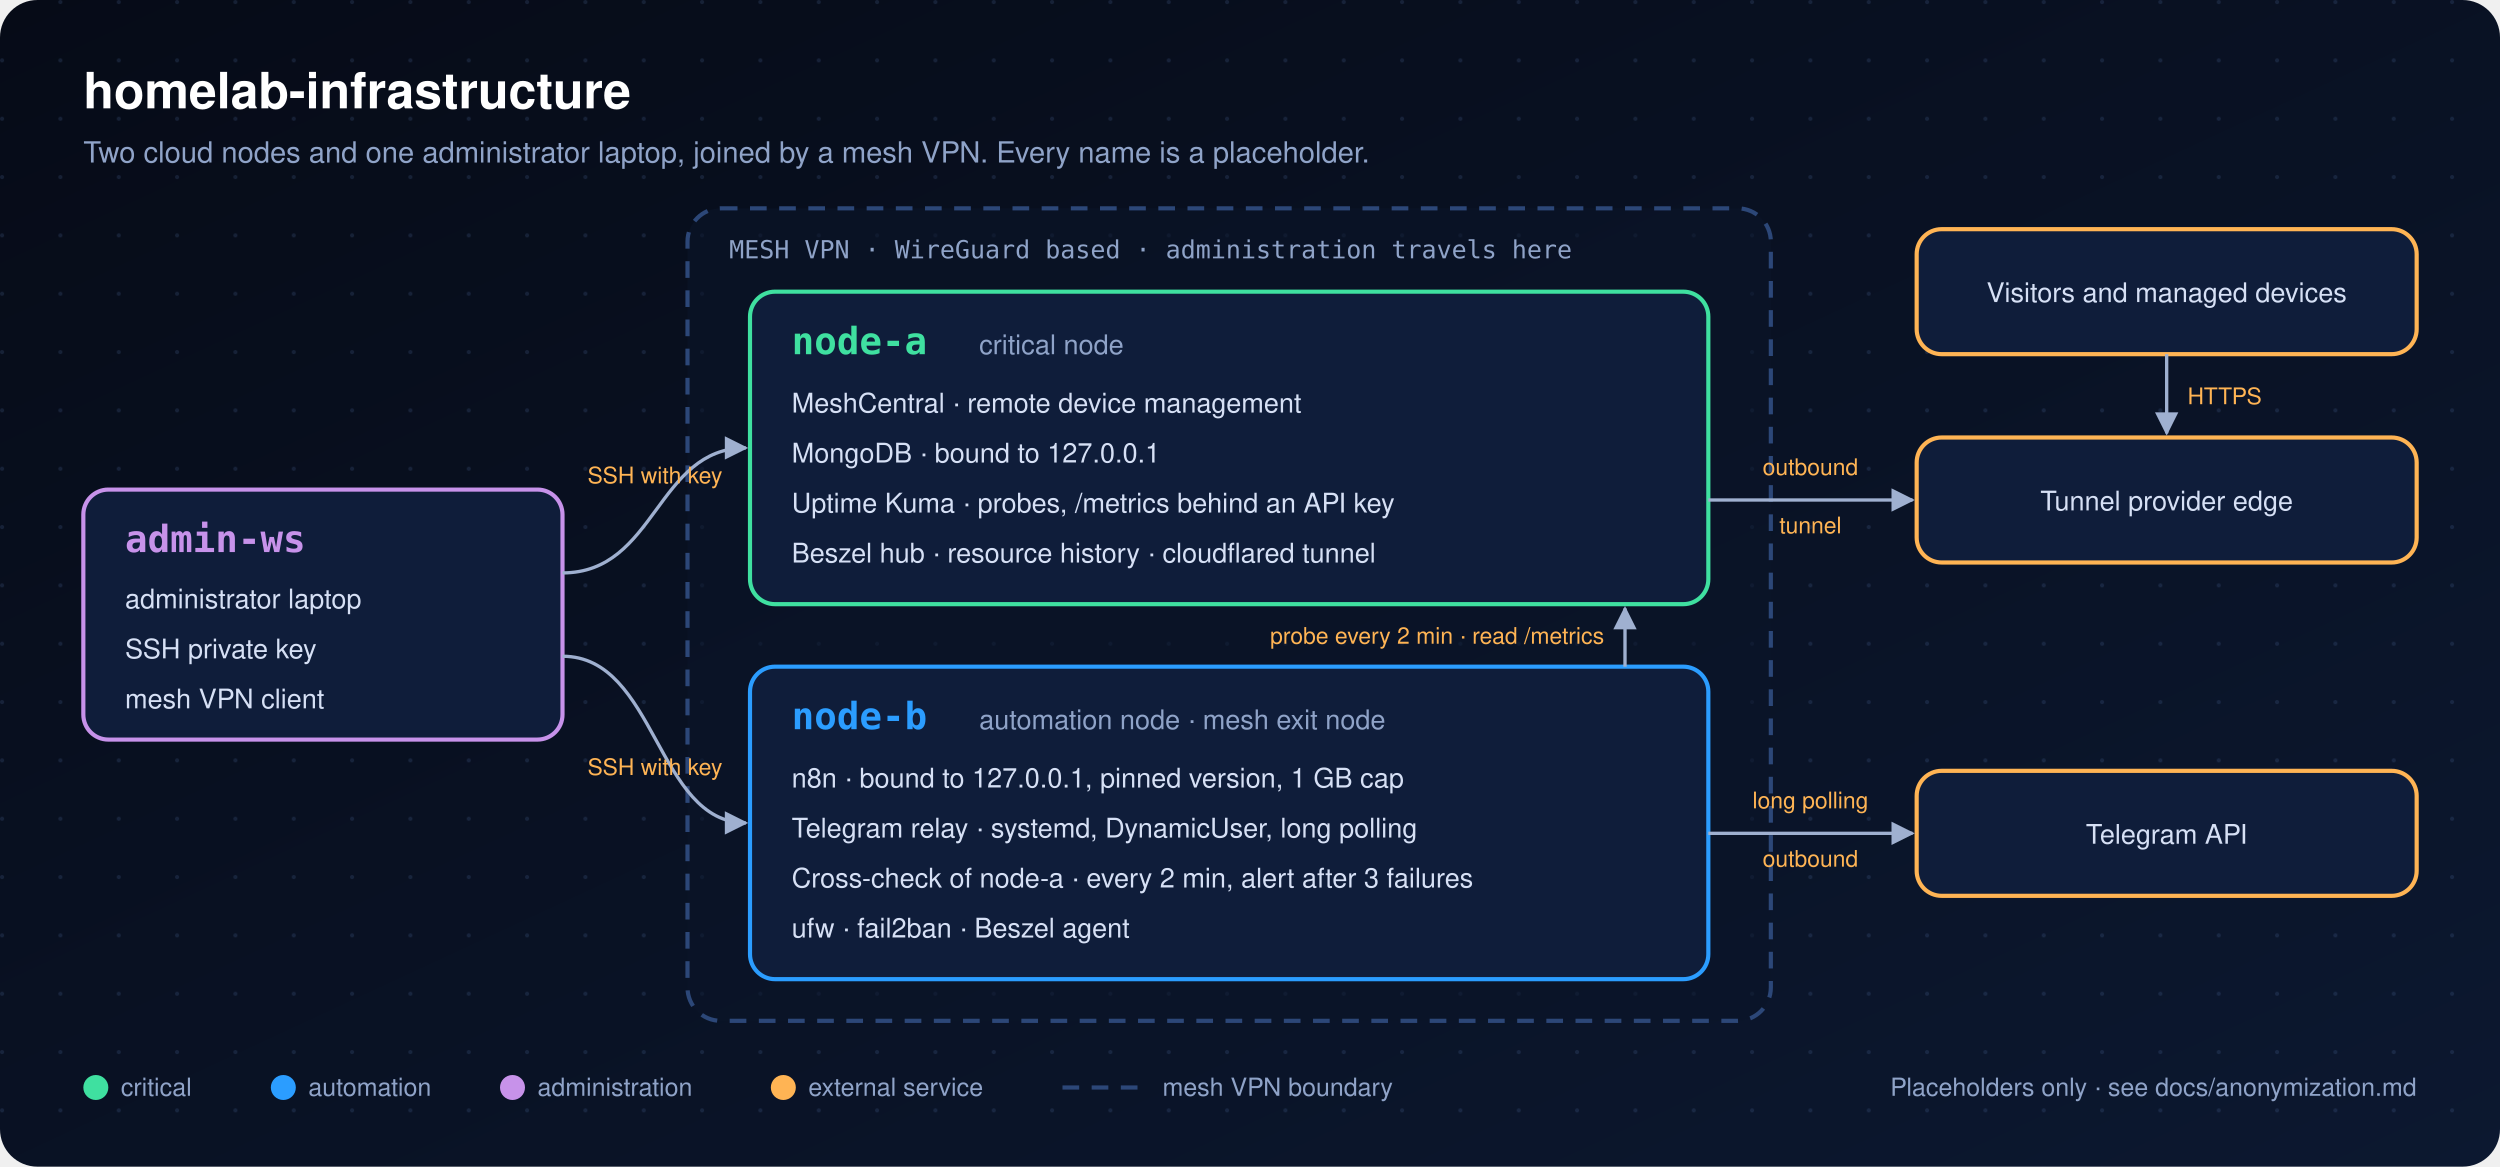
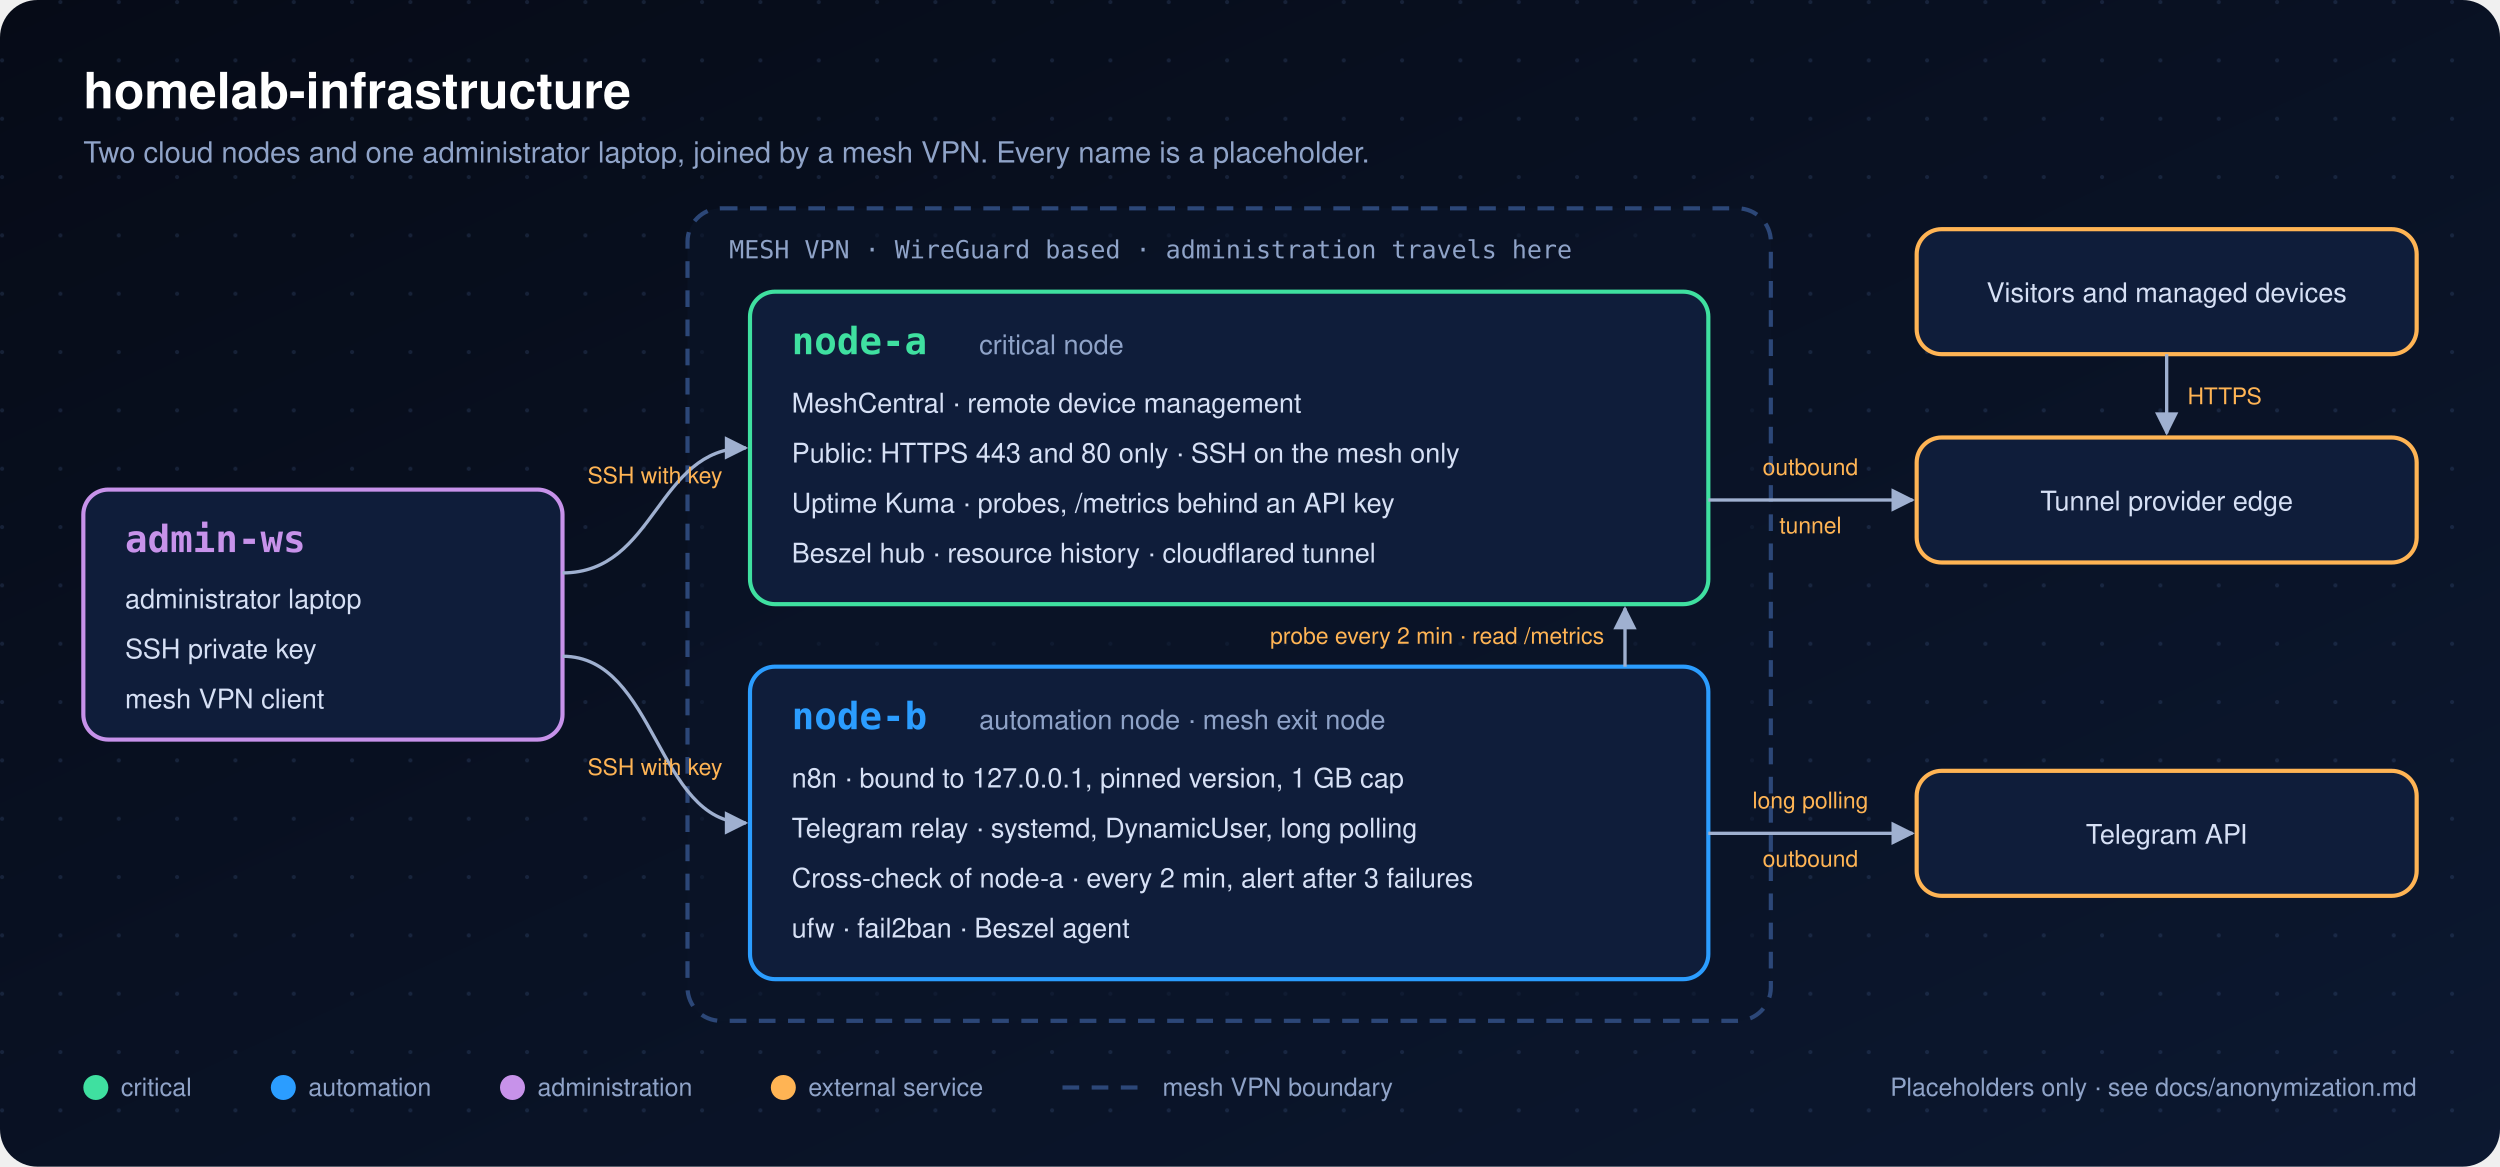
<svg xmlns="http://www.w3.org/2000/svg" viewBox="0 0 1200 560" width="1200" height="560" role="img" aria-labelledby="titre desc">
  <defs>
    <linearGradient id="fond" x1="0" y1="0" x2="1" y2="1">
      <stop offset="0" stop-color="#060b17" />
      <stop offset="1" stop-color="#0c1830" />
    </linearGradient>
    <pattern id="grille" width="28" height="28" patternUnits="userSpaceOnUse">
      <circle cx="1" cy="1" r="1" fill="#5b7bb5" fill-opacity=".18" />
    </pattern>
    <marker id="fleche" viewBox="0 0 10 10" refX="9" refY="5" markerWidth="7" markerHeight="7" orient="auto-start-reverse">
      <path d="M0 0 L10 5 L0 10 z" fill="#9fb0d0" />
    </marker>
    <style>
      .t { font-family: 'Segoe UI', Helvetica, Arial, sans-serif; }
      .m { font-family: Consolas, 'SFMono-Regular', Menlo, monospace; }
      .boite { fill: #0f1d3a; stroke-width: 2; }
      .item { font-size: 13px; fill: #d6e0f5; }
      .tag { font-size: 13px; fill: #8fa3c8; }
      .lien { stroke: #9fb0d0; stroke-width: 1.6; fill: none; }
      .etiq { font-size: 11px; fill: #ffb454; }
    </style>
  </defs>
  <rect width="1200" height="560" rx="18" fill="url(#fond)" />
  <rect width="1200" height="560" rx="18" fill="url(#grille)" />
  <text x="40" y="52" class="t" font-size="24" font-weight="700" fill="#ffffff">homelab-infrastructure</text>
  <text x="40" y="78" class="t" font-size="14" fill="#8fa3c8">Two cloud nodes and one administrator laptop, joined by a mesh VPN. Every name is a placeholder.</text>
  <rect x="330" y="100" width="520" height="390" rx="16" fill="#0a1428" fill-opacity=".6" stroke="#2c4778" stroke-width="2" stroke-dasharray="8 6" />
  <text x="350" y="124" class="m" font-size="12" fill="#8fa3c8">MESH VPN · WireGuard based · administration travels here</text>
  <rect x="360" y="140" width="460" height="150" rx="12" class="boite" stroke="#3fe0a0" />
  <text x="380" y="170" class="m" font-size="18" font-weight="700" fill="#3fe0a0">node-a</text>
  <text x="470" y="170" class="t tag">critical node</text>
  <g class="t item">
    <text x="380" y="198">MeshCentral · remote device management</text>
-     <text x="380" y="222">MongoDB · bound to 127.0.0.1</text>
+     <text x="380" y="222">Public: HTTPS 443 and 80 only · SSH on the mesh only</text>
    <text x="380" y="246">Uptime Kuma · probes, /metrics behind an API key</text>
    <text x="380" y="270">Beszel hub · resource history · cloudflared tunnel</text>
  </g>
  <rect x="360" y="320" width="460" height="150" rx="12" class="boite" stroke="#2b9dff" />
  <text x="380" y="350" class="m" font-size="18" font-weight="700" fill="#2b9dff">node-b</text>
  <text x="470" y="350" class="t tag">automation node · mesh exit node</text>
  <g class="t item">
    <text x="380" y="378">n8n · bound to 127.0.0.1, pinned version, 1 GB cap</text>
    <text x="380" y="402">Telegram relay · systemd, DynamicUser, long polling</text>
    <text x="380" y="426">Cross-check of node-a · every 2 min, alert after 3 failures</text>
    <text x="380" y="450">ufw · fail2ban · Beszel agent</text>
  </g>
  <rect x="40" y="235" width="230" height="120" rx="12" class="boite" stroke="#c792ea" />
  <text x="60" y="265" class="m" font-size="18" font-weight="700" fill="#c792ea">admin-ws</text>
  <g class="t item">
    <text x="60" y="292">administrator laptop</text>
    <text x="60" y="316">SSH private key</text>
    <text x="60" y="340">mesh VPN client</text>
  </g>
  <rect x="920" y="110" width="240" height="60" rx="12" class="boite" stroke="#ffb454" />
  <text x="1040" y="145" text-anchor="middle" class="t item">Visitors and managed devices</text>
  <rect x="920" y="210" width="240" height="60" rx="12" class="boite" stroke="#ffb454" />
  <text x="1040" y="245" text-anchor="middle" class="t item">Tunnel provider edge</text>
  <rect x="920" y="370" width="240" height="60" rx="12" class="boite" stroke="#ffb454" />
  <text x="1040" y="405" text-anchor="middle" class="t item">Telegram API</text>
  <path class="lien" d="M270 275 C315 275 315 215 358 215" marker-end="url(#fleche)" />
  <text x="282" y="232" class="t etiq">SSH with key</text>
  <path class="lien" d="M270 315 C315 315 315 395 358 395" marker-end="url(#fleche)" />
  <text x="282" y="372" class="t etiq">SSH with key</text>
  <path class="lien" d="M780 320 L780 292" marker-end="url(#fleche)" />
  <text x="770" y="309" text-anchor="end" class="t etiq">probe every 2 min · read /metrics</text>
  <path class="lien" d="M820 240 L918 240" marker-end="url(#fleche)" />
  <text x="869" y="228" text-anchor="middle" class="t etiq">outbound</text>
  <text x="869" y="256" text-anchor="middle" class="t etiq">tunnel</text>
  <path class="lien" d="M1040 170 L1040 208" marker-end="url(#fleche)" />
  <text x="1050" y="194" class="t etiq">HTTPS</text>
  <path class="lien" d="M820 400 L918 400" marker-end="url(#fleche)" />
  <text x="869" y="388" text-anchor="middle" class="t etiq">long polling</text>
  <text x="869" y="416" text-anchor="middle" class="t etiq">outbound</text>
  <g class="t" font-size="12" fill="#8fa3c8">
    <circle cx="46" cy="522" r="6" fill="#3fe0a0" />
    <text x="58" y="526">critical</text>
    <circle cx="136" cy="522" r="6" fill="#2b9dff" />
    <text x="148" y="526">automation</text>
    <circle cx="246" cy="522" r="6" fill="#c792ea" />
    <text x="258" y="526">administration</text>
    <circle cx="376" cy="522" r="6" fill="#ffb454" />
    <text x="388" y="526">external service</text>
    <line x1="510" y1="522" x2="550" y2="522" stroke="#2c4778" stroke-width="2" stroke-dasharray="8 6" />
    <text x="558" y="526">mesh VPN boundary</text>
    <text x="1160" y="526" text-anchor="end">Placeholders only · see docs/anonymization.md</text>
  </g>
</svg>
